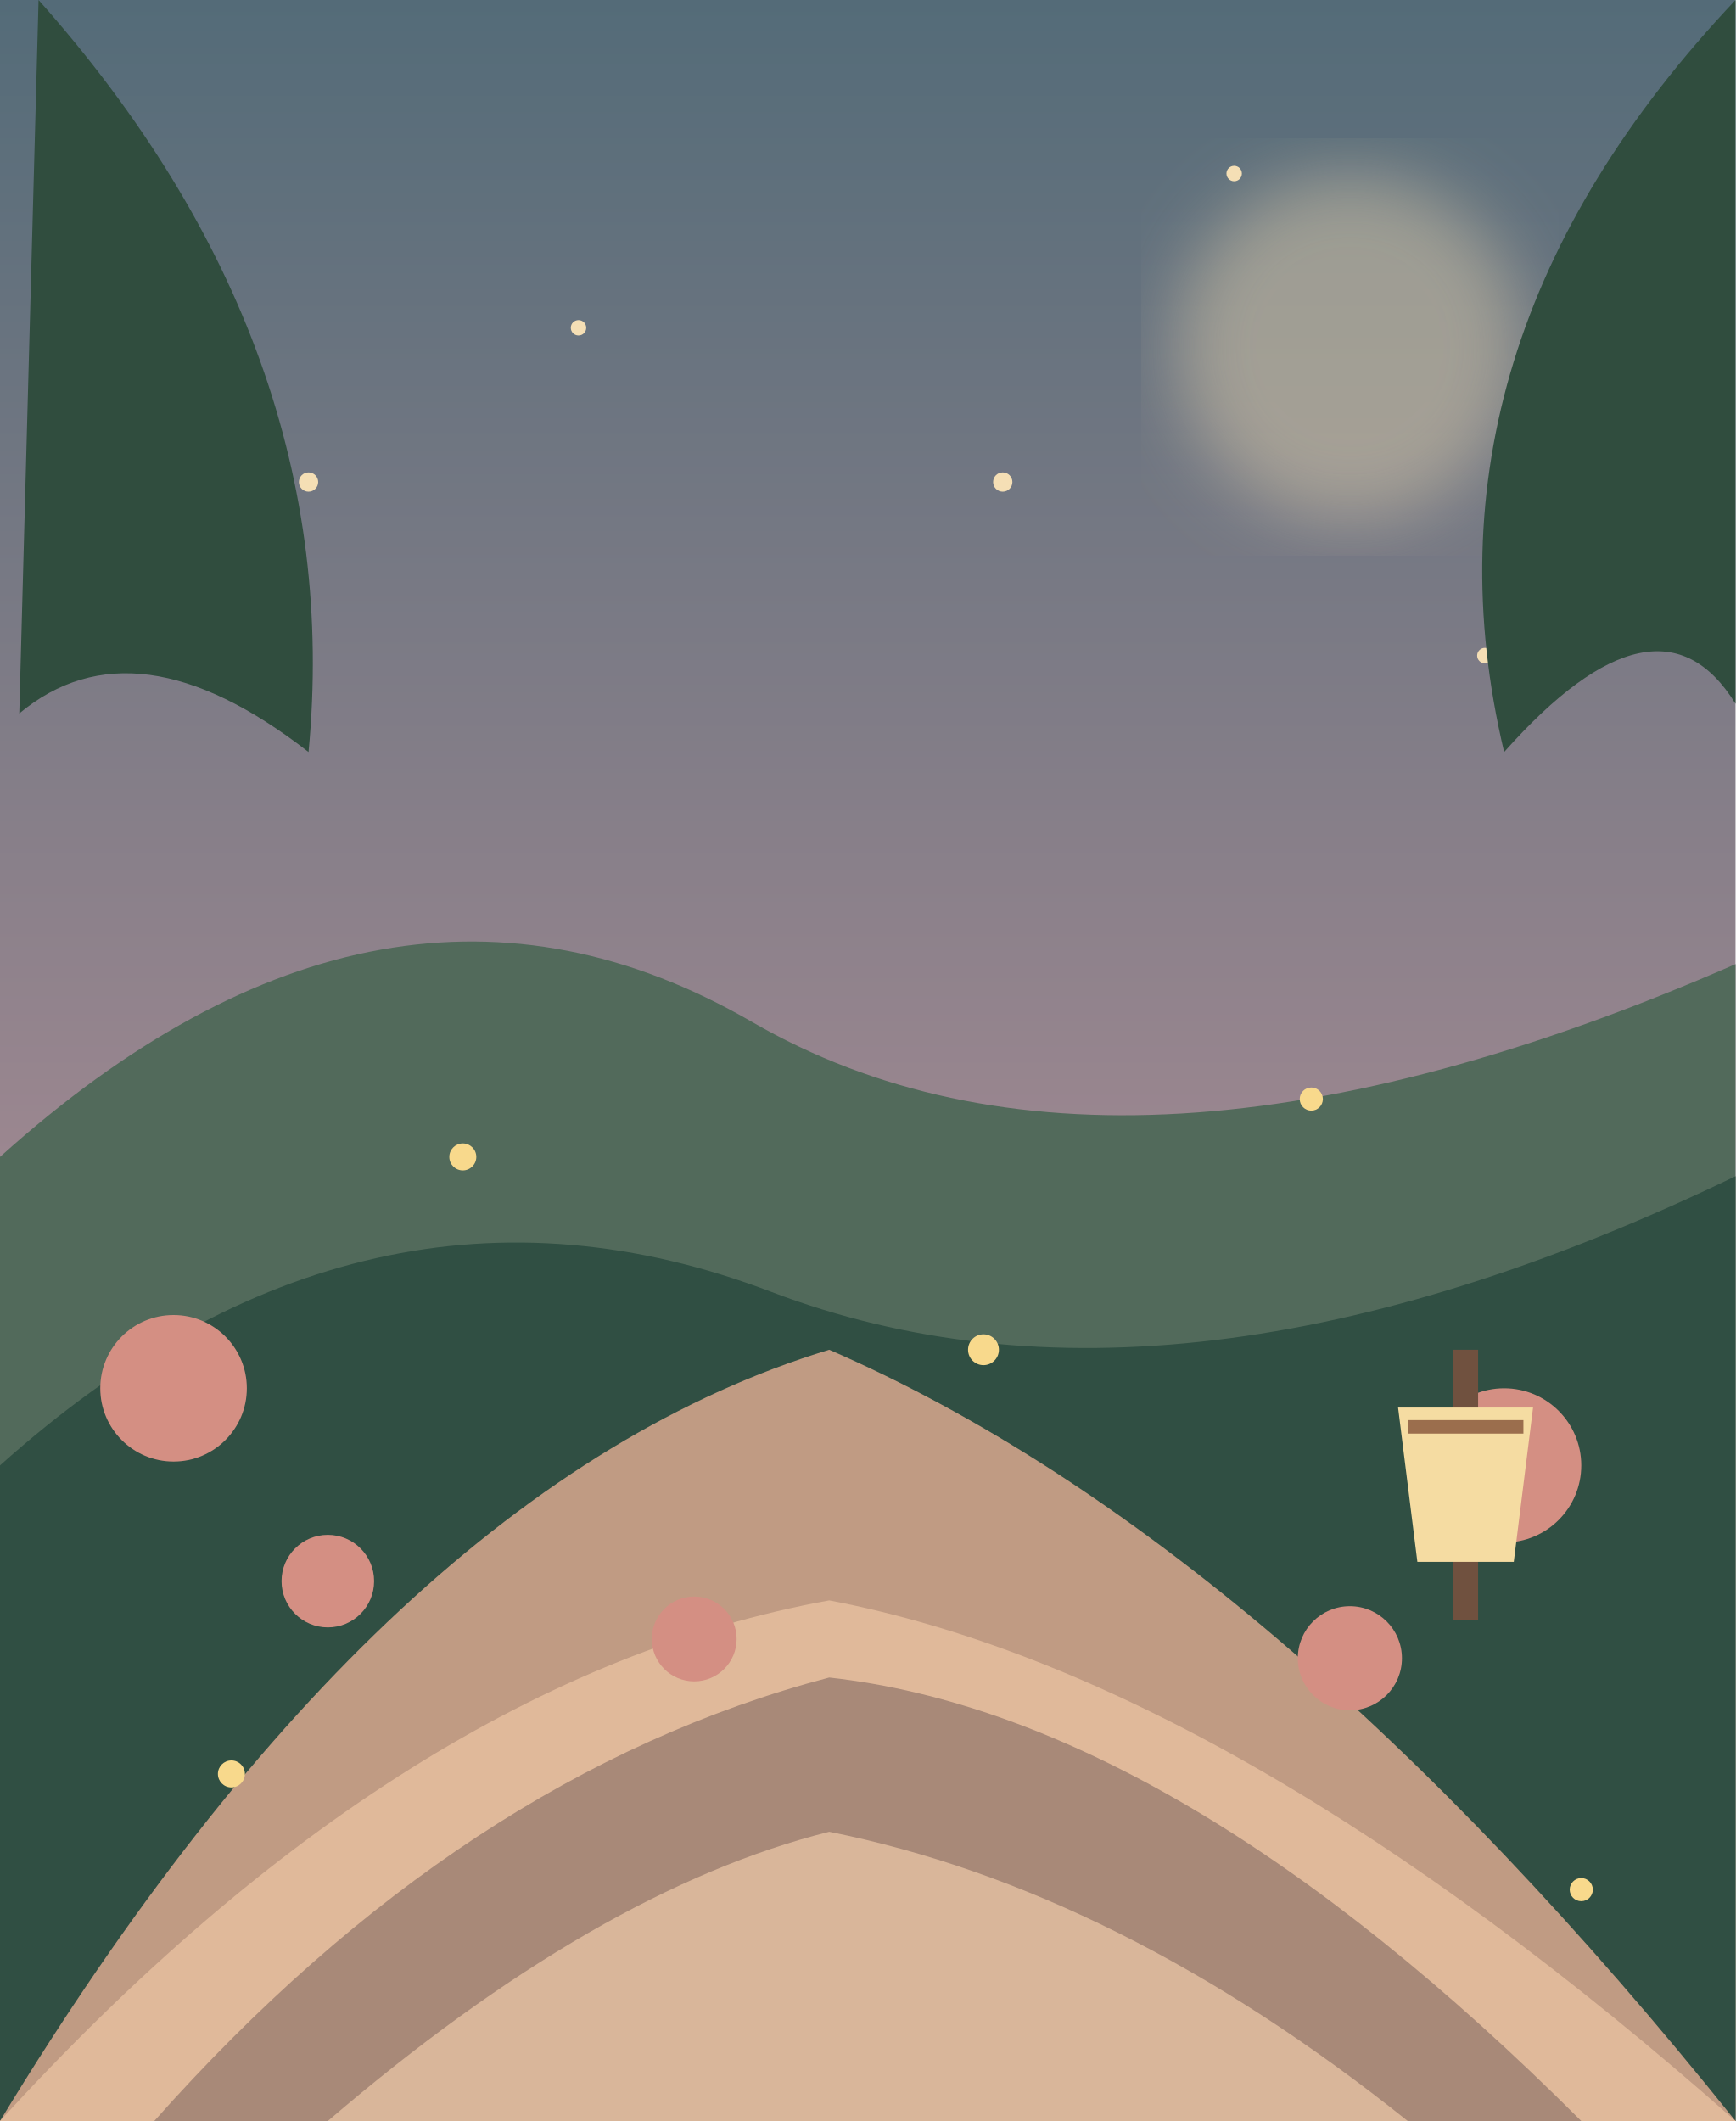
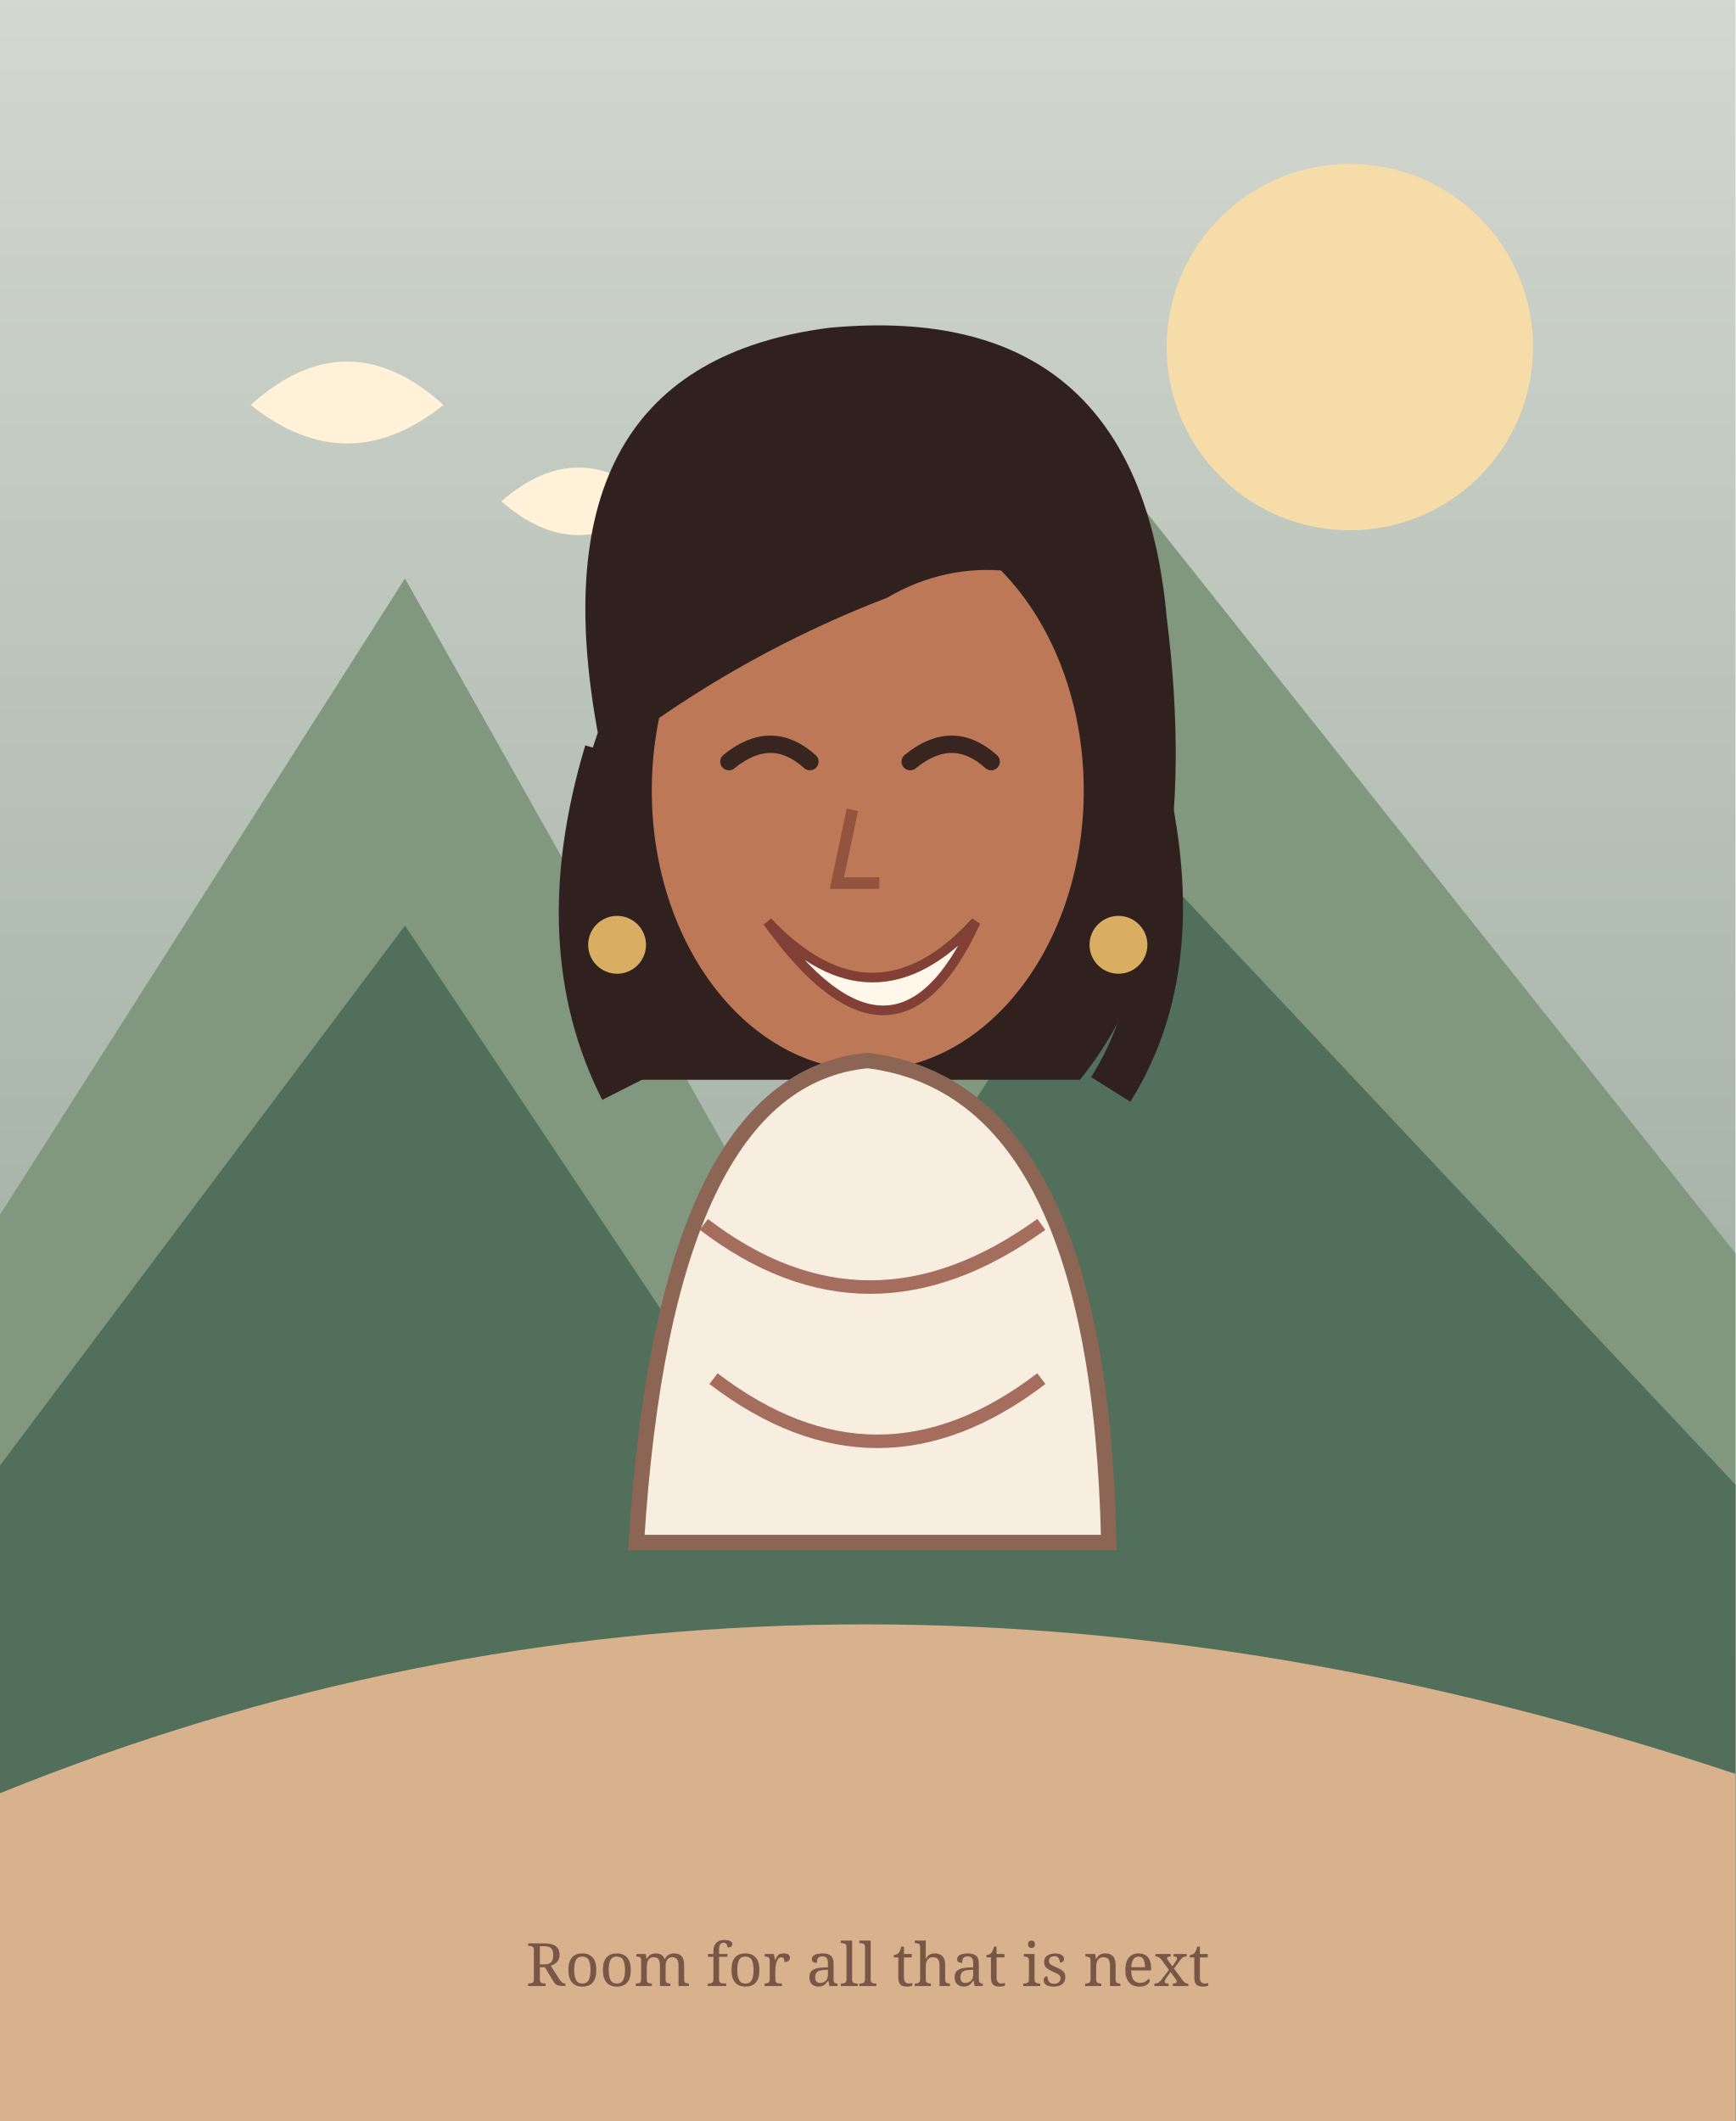
<svg xmlns="http://www.w3.org/2000/svg" viewBox="0 0 900 1100">
  <defs>
-     <linearGradient id="night" x2="0" y2="1">
-       <stop stop-color="#536b78" />
-       <stop offset=".55" stop-color="#9c8790" />
-       <stop offset="1" stop-color="#e0a88d" />
+     <linearGradient id="g" x2="0" y2="1">
+       <stop stop-color="#d4d8d0" />
+       <stop offset="1" stop-color="#879b8d" />
    </linearGradient>
-     <filter id="glow">
-       <feGaussianBlur stdDeviation="18" />
-     </filter>
  </defs>
-   <rect width="900" height="1100" fill="url(#night)" />
-   <circle cx="700" cy="180" r="90" fill="#f6dfb5" opacity=".4" filter="url(#glow)" />
-   <path d="M0 600q200-180 390-70t510-30v600H0z" fill="#526a5b" />
-   <path d="M0 760q190-170 400-90t500-60v490H0z" fill="#304f43" />
-   <path d="M0 1100q200-330 430-400 230 100 470 400" fill="#c09b83" />
-   <path d="M0 1100q210-230 430-270 210 40 470 270" fill="#e0b99a" />
-   <path d="M80 1100q160-180 350-230 180 20 390 230" fill="#a88978" />
-   <path d="M170 1100q140-120 260-150 150 30 300 150" fill="#d9b69a" />
-   <g fill="#f5dfb5">
-     <circle cx="160" cy="250" r="5" />
-     <circle cx="300" cy="170" r="4" />
-     <circle cx="520" cy="250" r="5" />
-     <circle cx="770" cy="340" r="4" />
-     <circle cx="640" cy="90" r="4" />
+   <rect width="900" height="1100" fill="url(#g)" />
+   <circle cx="700" cy="180" r="95" fill="#f6dca8" />
+   <path d="M0 630L210 300 390 620 590 260 900 650V1100H0Z" fill="#829780" />
+   <path d="M0 760L210 480 390 750 590 440 900 770V1100H0Z" fill="#526f5b" />
+   <path d="M0 930Q420 760 900 920V1100H0Z" fill="#d7b28d" />
+   <g fill="#fff2d9">
+     <path d="M130 210q50-45 100 0q-50 40-100 0" />
+     <path d="M260 260q40-35 80 0q-40 35-80 0" />
  </g>
-   <path d="M20 0q160 180 140 390-90-70-150-20M900 0q-170 180-120 390 80-90 120-25" fill="#304d3e" />
-   <g fill="#d48f83">
-     <circle cx="90" cy="720" r="38" />
-     <circle cx="170" cy="820" r="24" />
-     <circle cx="780" cy="760" r="40" />
-     <circle cx="700" cy="860" r="27" />
-     <circle cx="360" cy="850" r="22" />
+   <g transform="translate(450 400)">
+     <path d="M-140 -20Q-175 -210 -20 -230Q140 -245 155 -80Q175 80 110 160L-120 160Q-175 80 -140 -20" fill="#30211f" />
+     <ellipse cy="10" rx="112" ry="145" fill="#bd7957" />
+     <path d="M-112 -25Q-140 -180 -5 -205Q120 -210 145 -75Q70 -125 10 -90Q-55 -65 -112 -25" fill="#30211f" />
+     <path d="M-72 -5q22 -18 42 0m52 0q22 -18 42 0" stroke="#392520" stroke-width="9" fill="none" stroke-linecap="round" />
+     <path d="M-8 20l-8 38 22 0" stroke="#92533f" stroke-width="6" fill="none" />
+     <path d="M-52 78q55 58 108 0q-42 92 -108 0" fill="#fff7e9" stroke="#823f35" stroke-width="5" />
+     <path d="M-135 -10q-30 100 8 175m265-180q32 110 -12 180" stroke="#30211f" stroke-width="24" fill="none" />
+     <circle cx="-130" cy="90" r="15" fill="#d9ae62" />
+     <circle cx="130" cy="90" r="15" fill="#d9ae62" />
  </g>
-   <g fill="#f8d98c">
-     <circle cx="240" cy="600" r="7" />
-     <circle cx="680" cy="570" r="6" />
-     <circle cx="510" cy="700" r="8" />
-     <circle cx="120" cy="920" r="7" />
-     <circle cx="820" cy="980" r="6" />
-   </g>
-   <path d="M760 700v140" stroke="#70513f" stroke-width="13" />
-   <path d="M725 730h70l-10 80h-50z" fill="#f5dca2" />
-   <path d="M730 740h60" stroke="#9b6e4d" stroke-width="7" />
+   <path d="M330 800q15-240 120-250 120 15 125 250z" fill="#f8eee0" stroke="#8d6555" stroke-width="8" />
+   <path d="M365 635q85 65 175 0m-170 80q85 65 170 0" stroke="#a56d5e" stroke-width="7" fill="none" />
+   <text x="450" y="1030" text-anchor="middle" font-family="Georgia,serif" font-size="31" fill="#795747">Room for all that is next</text>
</svg>
